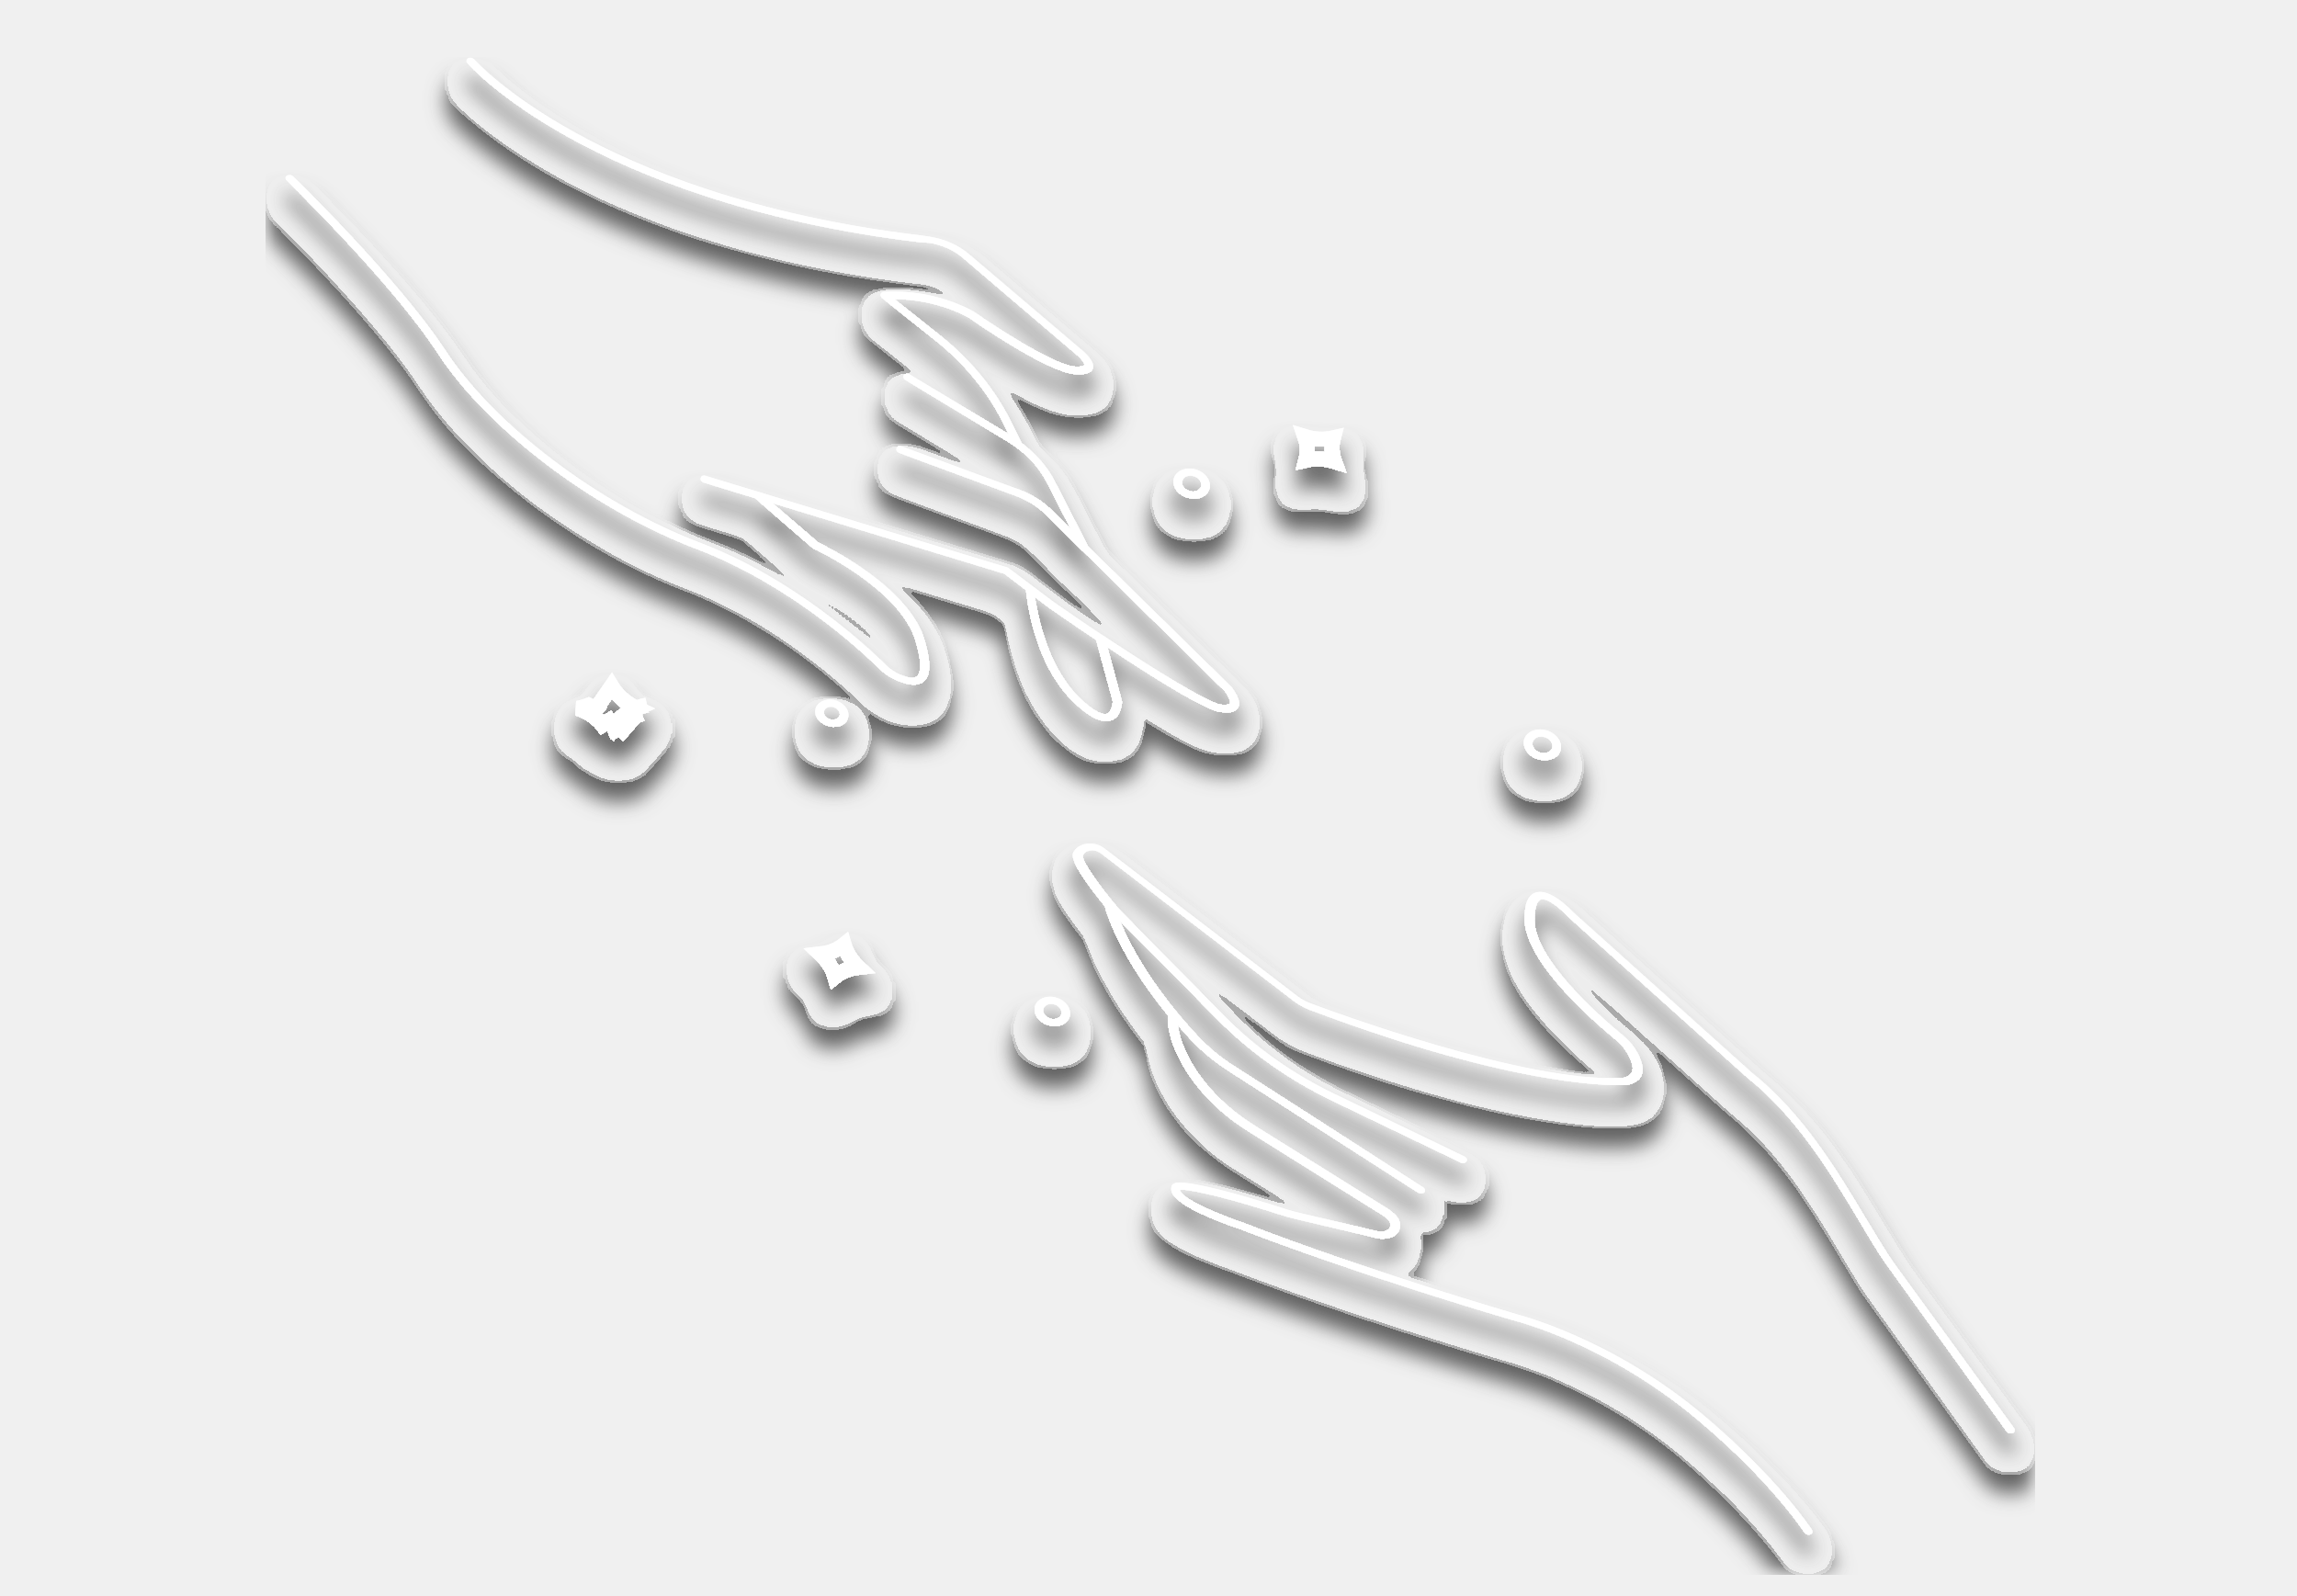
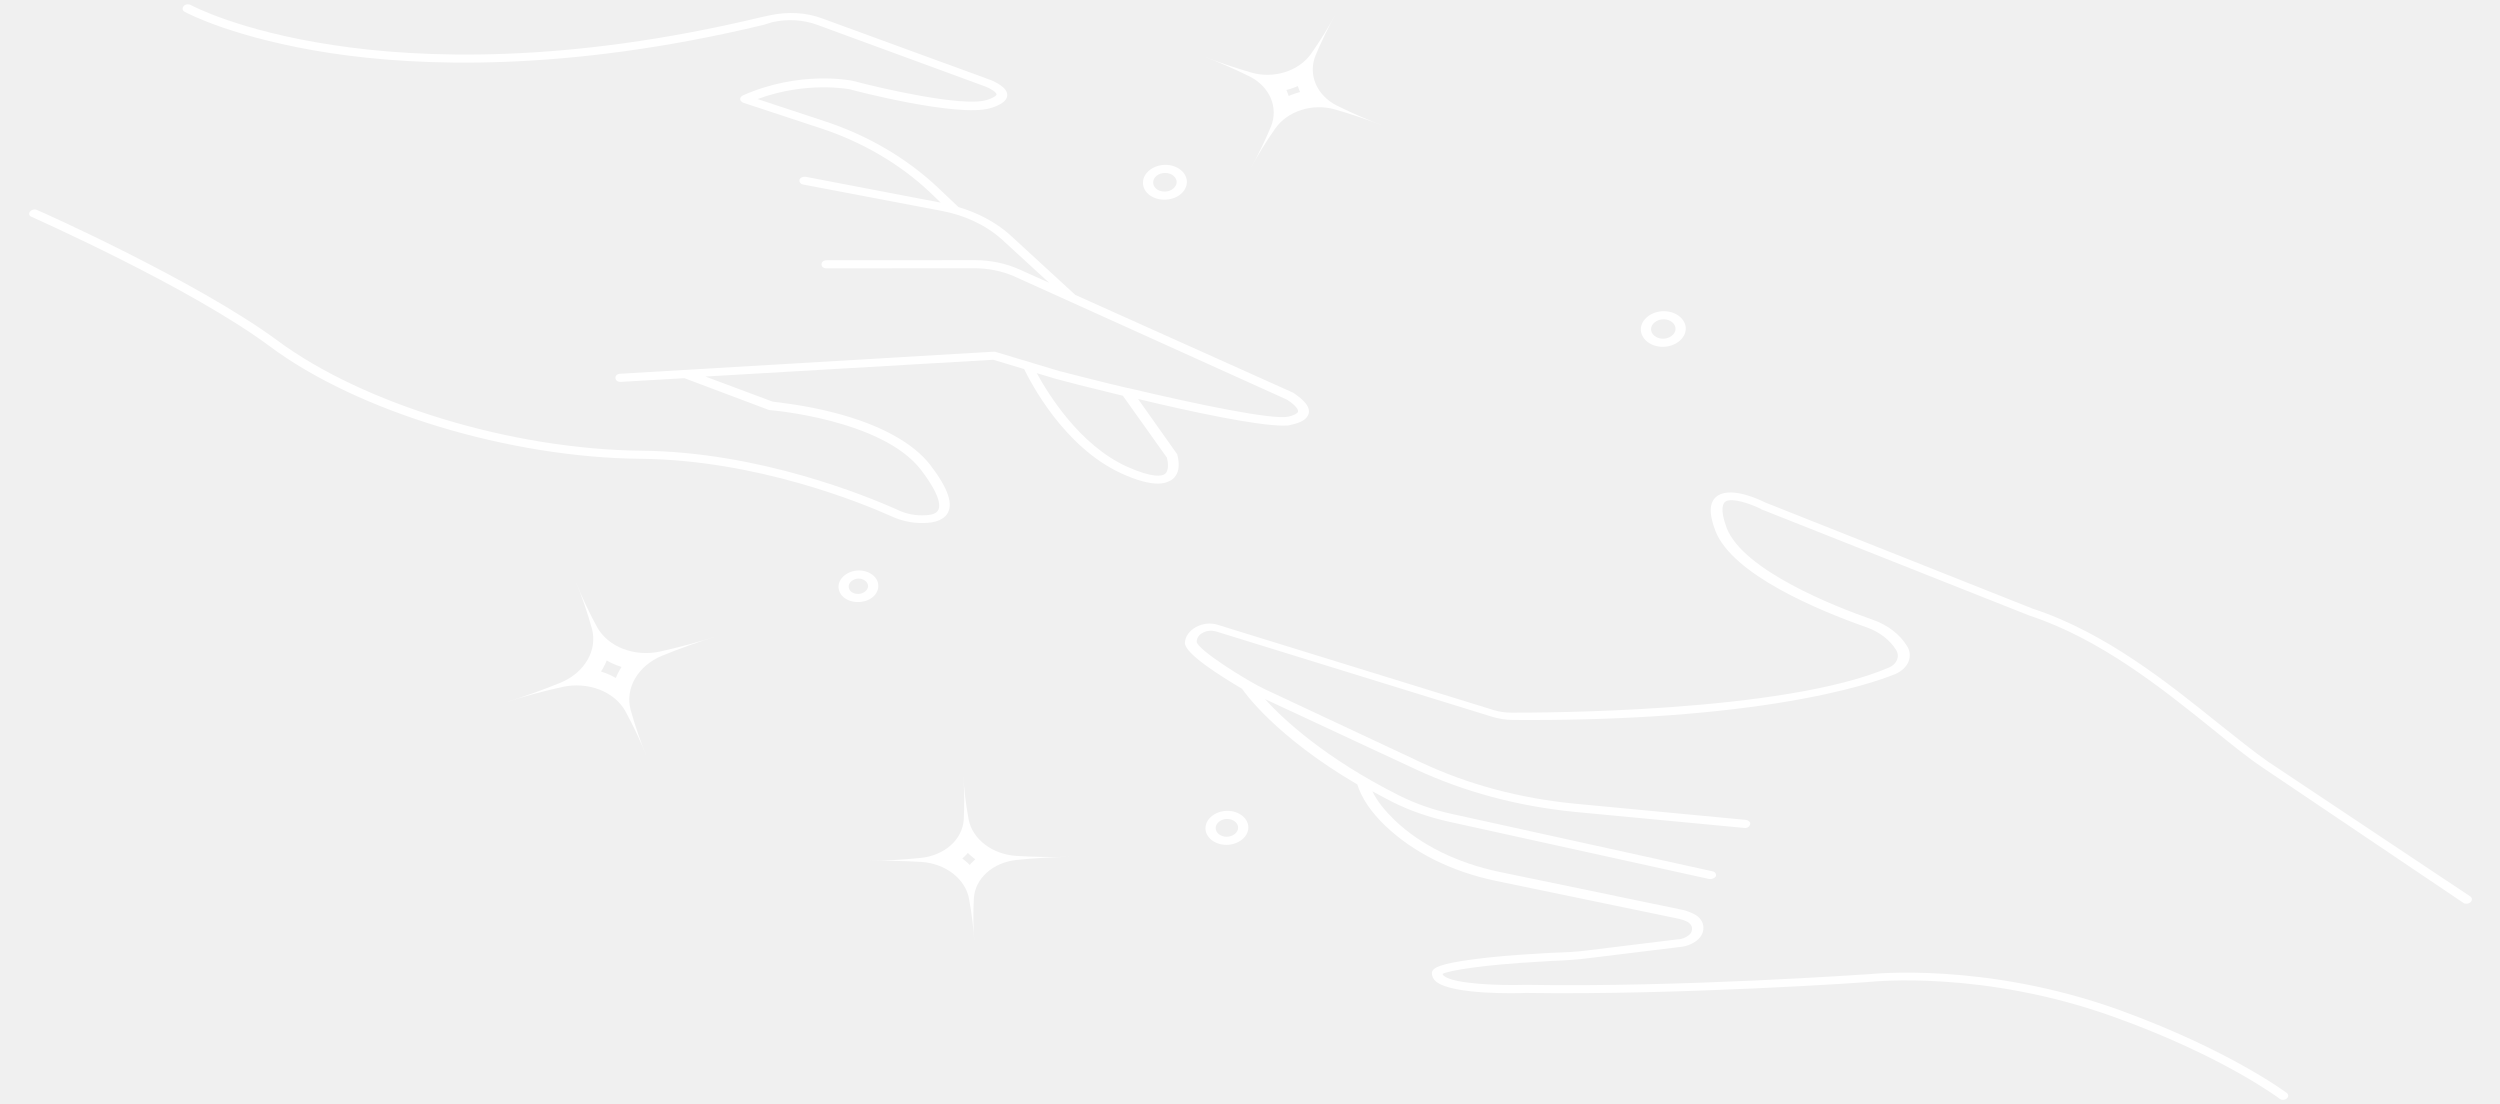
- <svg xmlns="http://www.w3.org/2000/svg" width="465" height="323" fill="none">
-   <g filter="url(#a)">
-     <g filter="url(#b)">
-       <mask id="c" width="465" height="320" x="0" y="2" maskUnits="userSpaceOnUse" style="mask-type:luminance">
-         <path fill="#fff" d="M465 148 70.268 2.41.304 175.786l394.732 145.591L465 148Z" />
-       </mask>
-       <g mask="url(#c)">
-         <path fill="#fff" d="M217.248 172.684c-.7 1.733 3.809 7.516 6.44 10.762-.026.065-.026.065.03.16.11.411 2.414 9.352 12.719 21.905-.118 2.381.527 5.198 2.073 8.341 2.89 5.847 7.795 11.114 14.297 15.201l27.034 16.885c.214.153.435.309.656.464l.409.374c.411.368.666.907.568 1.385-.098.477-.445.868-.985 1.034-.641.203-1.397.221-2.049-.02l-14.983-3.54c-1.978-.432-4.042-1.119-5.946-1.753-.76-.206-1.494-.477-2.172-.653-3.749-1.16-7.713-2.257-10.724-2.922-5.671-1.281-6.991-1.038-7.384-.298-.206.511-.166 1.114.165 1.681 1.845 3.105 12.39 6.703 13.638 7.089 24.492 9.472 55.426 18.53 55.781 18.587.241.088 18.726 4.698 36.975 20.106 14.981 12.589 21.433 22.619 21.489 22.714.113.19.247.308.494.399.246.091.429.09.645.021.434-.137.588-.519.363-.899-.056-.094-6.698-10.338-21.874-23.147-18.602-15.687-37.601-20.411-37.765-20.472-.247-.091-31.207-9.084-55.591-18.59-4.293-1.435-11.454-4.373-12.564-6.254-.114-.185-.145-.344-.119-.409 1.214-.214 7.533 1.083 16.118 3.736.761.206 1.413.447 2.173.653 1.982.657 4.076 1.287 6.136 1.75l14.976 3.537c1.09.328 2.225.307 3.192.002 1.069-.342 1.734-1.055 1.931-2.01.198-.959-.252-1.935-1.072-2.677l-.416-.376c-.27-.248-.549-.494-.928-.708l-27.027-16.882c-6.204-3.908-10.947-8.893-13.668-14.455-1.012-2.142-1.697-4.158-1.835-5.903.824.965 1.737 1.964 2.644 2.96 2.235 2.371 4.841 4.507 7.74 6.387l38.268 24.56.247.091c.329.121.73.047.997-.146.213-.292.12-.766-.259-.98l-38.274-24.562a38.264 38.264 0 0 1-7.381-6.106c-9.617-10.313-13.99-18.99-15.719-23.302l19.986 20.169c6.465 6.503 14.131 11.904 22.825 16.143l26.222 12.609c.385.216.892.112 1.131-.245.211-.287.012-.731-.452-.971l-26.219-12.614c-8.474-4.083-16.001-9.358-22.251-15.709l-20.759-21.046c-2.255-2.304-8.481-10.335-7.99-11.551.232-.576.762-.969 1.544-1.051.704-.106 1.464.1 2.122.56l39.098 29.944c.935.71 1.996 1.324 3.142 1.746 16.018 6.056 30.584 10.395 43.245 12.931 12.066 2.39 18.442 2.391 20.626 2.312 2.406-.14 3.916-1.791 3.498-3.783-.472-2.308-1.839-4.506-3.952-6.244-5.344-4.396-17.736-15.51-17.902-23.223-.037-3.62.977-4.278 1.376-4.348 1.24-.279 3.79 1.763 5.168 3.23 0 0 .083.03.057.095l36.609 32.849c10.009 7.954 16.951 19.563 22.55 28.914 2.007 3.387 3.907 6.587 5.705 9.088l24.148 33.548c.112.19.277.25.441.311.241.089.514.115.755-.013.427-.139.525-.616.28-.929l-24.364-33.48c-1.722-2.472-3.614-5.675-5.647-8.998-5.657-9.441-12.711-21.24-22.933-29.351l-36.536-32.817c-.521-.563-4.213-4.424-7.065-3.861-1.749.388-2.555 2.151-2.522 5.546.173 7.932 11.607 18.625 18.497 24.327 1.753 1.457 2.951 3.37 3.363 5.359.237 1.269-.742 2.306-2.17 2.367-19.54 1.033-58.604-13.448-63.009-15.073a10.391 10.391 0 0 1-2.618-1.405l-39.104-29.946c-.985-.803-2.341-1.154-3.637-.97-1.295.183-2.334.902-2.721 1.86ZM58.087 36.526c.195.22 21.206 20.624 30.408 34.756 10.118 15.577 31.736 31.936 52.628 39.858 18.448 7.026 32.677 20.073 36.642 23.961 1.266 1.277 2.827 2.292 4.453 2.892l.247.091c2.285.842 3.551.499 4.296.038 1.683-1.143 1.793-3.972.297-8.86-1.432-4.579-5.655-9.446-12.172-13.983-4.457-3.116-8.544-5.063-9.308-5.493l-9.253-7.971 46.998 14.314 4.386 3.312c.231 2.22 1.647 14.729 9.41 22.448 2.004 1.988 3.758 3.229 5.226 3.77.816.301 1.547.348 2.246.235 2.345-.459 2.505-3.413 2.553-3.766.026-.064-.032-.154-.032-.154l-2.954-11.023c7.818 5.24 17.383 11.266 21.63 12.833.488.179.899.331 1.274.321 1.761.284 2.893.04 3.476-.704 1.025-1.385-.856-3.699-1.13-4.171 0 0-.083-.03-.059-.09l-29.076-28.525-6.978-13.608c-1.51-2.765-3.769-5.292-6.509-7.33l-2.22-4.499c-3.167-6.314-7.979-12.282-14.092-17.116l-9.427-7.522c8.991.007 15.221 3.85 15.303 3.88.574.435 15.572 10.89 21.311 11.318.73.047 2.919.192 3.492-.995.625-1.315-1.299-3.052-1.626-3.395l-23.383-19.875c-2.225-1.928-5.112-3.135-8.117-3.581l-1.603-.226c-34.164-4.064-56.953-13.576-70.057-20.833-14.189-7.812-20.309-14.702-20.365-14.797-.335-.34-.849-.456-1.224-.229-.369.23-.449.645-.116.99.247.308 6.455 7.23 20.865 15.198 13.263 7.316 36.376 16.942 70.818 21.04l1.648.094c2.574.361 5.056 1.419 7.004 3.096l23.299 19.85c.688.619 1.348 1.524 1.218 1.847-.05.124-.529.392-1.988.294-4.274-.327-16.061-8.057-20.221-10.99-.386-.216-7.817-4.793-18.393-4.135-.299.038-.542.17-.644.424-.104.258.064.543.261.758l10.852 8.641c5.894 4.673 10.594 10.451 13.653 16.583l1.175 2.42-20.049-12.102c-.379-.214-.951-.202-1.161.085-.213.293-.121.766.265.983l20.511 12.345c3.551 2.12 6.279 4.89 8.039 8.186l4.988 9.713-3.963-3.892c-1.816-1.771-4.052-3.183-6.584-4.117L182.59 90.39c-.488-.18-.919-.047-1.075.34-.155.382.07.762.557.942l23.666 8.727c2.202.813 4.224 2.072 5.852 3.625l36.339 35.842c.61.813 1.395 2.129 1.022 2.585-.184.223-.884.336-1.859.193-2.738-.422-13.668-7.249-23.869-14.024l-.083-.03c-3.555-2.344-6.921-4.686-9.933-6.756l-8.981-6.77c-.059-.09-.223-.15-.306-.181l-61.042-18.54c-.487-.18-.945.016-1.019.434-.128.318.149.785.667.907l10.346 3.154 11.531 9.987c.082.03.138.125.22.155.165.061 17.437 8.126 20.658 18.505 1.692 5.554.889 7.095.245 7.519-.664.491-1.918.103-2.817-.228a9.541 9.541 0 0 1-3.689-2.462c-4.045-3.922-18.527-17.28-37.297-24.425-20.488-7.772-41.746-23.851-51.702-39.145-9.415-14.29-30.464-34.851-30.678-35.004a1.024 1.024 0 0 0-1.25-.165c-.37.23-.367.675-.006.951Zm151.401 84.308 2.659 2.007c1.015.745 4.899 3.427 9.768 6.695l3.389 12.502c-.068.636-.36 2.297-1.383 2.508-.515.106-2.056-.022-5.547-3.444-6.358-6.316-8.297-16.377-8.886-20.268Zm106.346 31.272c.619-1.535-.497-3.419-2.459-4.142-1.955-.721-4.105-.042-4.725 1.492-.621 1.54.495 3.423 2.45 4.145 1.963.723 4.113.044 4.734-1.495Zm-1.633-.603c-.337.835-1.52 1.209-2.583.816-1.057-.389-1.672-1.426-1.335-2.26.335-.83 1.518-1.204 2.575-.814 1.064.392 1.678 1.429 1.343 2.258ZM244.757 99.19c.593-1.47-.441-3.323-2.403-4.047-1.873-.69-3.997-.076-4.617 1.459-.621 1.54.439 3.328 2.394 4.049 1.962.724 4.004.079 4.626-1.46Zm-1.633-.602c-.311.77-1.412 1.174-2.476.782-1.057-.39-1.614-1.332-1.278-2.166.335-.83 1.41-1.17 2.467-.78 1.063.393 1.595 1.4 1.287 2.164Zm-77.905 44.609c-.57 1.411.378 3.01 2.169 3.67 1.797.663 3.622.087 4.192-1.324.567-1.405-.463-3.035-2.178-3.667-1.709-.63-3.642-.02-4.183 1.321Zm1.626.6c.257-.636 1.224-.941 2.04-.64.817.301 1.318 1.148 1.062 1.784-.259.641-1.226.946-2.042.645-.892-.329-1.344-1.084-1.06-1.789Zm42.756 59.69c-.594 1.47.466 3.259 2.34 3.95 1.879.693 3.921.048 4.514-1.422.596-1.475-.464-3.264-2.344-3.957-1.873-.691-3.915-.046-4.51 1.429Zm1.633.602c.31-.769 1.385-1.109 2.36-.749.981.361 1.539 1.303 1.228 2.073-.308.765-1.383 1.104-2.364.743-.975-.36-1.533-1.302-1.224-2.067Z" />
-         <path stroke="#fff" stroke-width="3" d="M268.692 88.835c.413-.044.821-.111 1.222-.203-.074.277-.133.56-.177.846l-.001.006a7.9 7.9 0 0 0-.075 1.52c.024.516.1 1.028.22 1.532l.001.007c.071.29.156.58.258.866a11.552 11.552 0 0 0-2.898-.509 10.852 10.852 0 0 0-2.865.252c.074-.277.134-.56.177-.85.076-.503.1-1.01.076-1.522a8.417 8.417 0 0 0-.479-2.405c.412.127.828.232 1.248.313l.005.001a11.112 11.112 0 0 0 3.282.147h.006ZM121.964 146.693l1.316-.792.002.002c.34.411.64.838.902 1.277.223-.374.477-.731.758-1.07l.004-.005a9.132 9.132 0 0 1 1.187-1.18 9.916 9.916 0 0 1 1.421-.974l.006-.004c.408-.23.833-.433 1.277-.611-.511-.24-.999-.511-1.465-.809l-.005-.003v-.001a12.041 12.041 0 0 1-1.437-1.084 11.328 11.328 0 0 1-1.223-1.26l-.003-.004a10.374 10.374 0 0 1-.9-1.277l-3.185 4.658m1.345 3.137a9.473 9.473 0 0 0-1.063-1.097 10.234 10.234 0 0 0-1.249-.942m2.312 2.039c.322.387.603.795.848 1.217l-.848-1.217Zm-2.312-2.039.97-1.096-.003-.002m-.967 1.098.965-1.1.002.002m-.967 1.098a10.878 10.878 0 0 0-1.4-.764 11.36 11.36 0 0 0-1.338-.508l.151-.028a11.68 11.68 0 0 0 1.755-.484l.004-.002.08-.029.005-.002.242-.094c.505.238.997.508 1.468.813m7.834 1.542a9.137 9.137 0 0 1 1.356-.622l-1.356.622Zm0 0a8.376 8.376 0 0 0-1.195.819 7.662 7.662 0 0 0-.997.992 7.1 7.1 0 0 0-.773 1.137m2.965-2.948-3.412 3.951m.447-1.003a6.79 6.79 0 0 0-.447 1.003m.447-1.003-1.054-.422m1.054.422-1.055-.424.001.002m.607 1.425a10.305 10.305 0 0 0-.078-.229l-.002-.004a9.427 9.427 0 0 0-.527-1.192m.607 1.425-.607-1.425m4.651-4.384-.101.163.001.001h.001l.102-.165.081-.03.002-.001a11.508 11.508 0 0 1 1.752-.484l-1.838.516ZM170.072 191.787c.278-.174.543-.363.793-.566.099.349.22.694.364 1.036l.002.005c.202.477.445.946.735 1.404.288.457.615.892.975 1.306l.004.004c.258.296.534.58.828.853a9.939 9.939 0 0 0-2.579.628 8.587 8.587 0 0 0-1.381.697 7.954 7.954 0 0 0-.799.568 9.508 9.508 0 0 0-1.101-2.444 10.39 10.39 0 0 0-.977-1.308 10.8 10.8 0 0 0-.83-.855 10.57 10.57 0 0 0 1.047-.166l.006-.002a9.546 9.546 0 0 0 1.527-.461 8.69 8.69 0 0 0 1.38-.695l.006-.004Z" />
-       </g>
-     </g>
-     <path fill="#fff" d="M217.248 172.684c-.7 1.733 3.809 7.516 6.44 10.762-.026.065-.026.065.03.16.11.411 2.414 9.352 12.719 21.905-.118 2.381.527 5.198 2.073 8.341 2.89 5.847 7.795 11.114 14.297 15.201l27.034 16.885c.214.153.435.309.656.464l.409.374c.411.368.666.907.568 1.385-.098.477-.445.868-.985 1.034-.641.203-1.397.221-2.049-.02l-14.983-3.54c-1.978-.432-4.042-1.119-5.946-1.753-.76-.206-1.494-.477-2.172-.653-3.749-1.16-7.713-2.257-10.724-2.922-5.671-1.281-6.991-1.038-7.384-.298-.206.511-.166 1.114.165 1.681 1.845 3.105 12.39 6.703 13.638 7.089 24.492 9.472 55.426 18.53 55.781 18.587.241.088 18.726 4.698 36.975 20.106 14.981 12.589 21.433 22.619 21.489 22.714.113.19.247.308.494.399.246.091.429.09.645.021.434-.137.588-.519.363-.899-.056-.094-6.698-10.338-21.874-23.147-18.602-15.687-37.601-20.411-37.765-20.472-.247-.091-31.207-9.084-55.591-18.59-4.293-1.435-11.454-4.373-12.564-6.254-.114-.185-.145-.344-.119-.409 1.214-.214 7.533 1.083 16.118 3.736.761.206 1.413.447 2.173.653 1.982.657 4.076 1.287 6.136 1.75l14.976 3.537c1.09.328 2.225.307 3.192.002 1.069-.342 1.734-1.055 1.931-2.01.198-.959-.252-1.935-1.072-2.677l-.416-.376c-.27-.248-.549-.494-.928-.708l-27.027-16.882c-6.204-3.908-10.947-8.893-13.668-14.455-1.012-2.142-1.697-4.158-1.835-5.903.824.965 1.737 1.964 2.644 2.96 2.235 2.371 4.841 4.507 7.74 6.387l38.268 24.56.247.091c.329.121.73.047.997-.146.213-.292.12-.766-.259-.98l-38.274-24.562a38.264 38.264 0 0 1-7.381-6.106c-9.617-10.313-13.99-18.99-15.719-23.302l19.986 20.169c6.465 6.503 14.131 11.904 22.825 16.143l26.222 12.609c.385.216.892.112 1.131-.245.211-.287.012-.731-.452-.971l-26.219-12.614c-8.474-4.083-16.001-9.358-22.251-15.709l-20.759-21.046c-2.255-2.304-8.481-10.335-7.99-11.551.232-.576.762-.969 1.544-1.051.704-.106 1.464.1 2.122.56l39.098 29.944c.935.71 1.996 1.324 3.142 1.746 16.018 6.056 30.584 10.395 43.245 12.931 12.066 2.39 18.442 2.391 20.626 2.312 2.406-.14 3.916-1.791 3.498-3.783-.472-2.308-1.839-4.506-3.952-6.244-5.344-4.396-17.736-15.51-17.902-23.223-.037-3.62.977-4.278 1.376-4.348 1.24-.279 3.79 1.763 5.168 3.23 0 0 .083.03.057.095l36.609 32.849c10.009 7.954 16.951 19.563 22.55 28.914 2.007 3.387 3.907 6.587 5.705 9.088l24.148 33.548c.112.19.277.25.441.311.241.089.514.115.755-.013.427-.139.525-.616.28-.929l-24.364-33.48c-1.722-2.472-3.614-5.675-5.647-8.998-5.657-9.441-12.711-21.24-22.933-29.351l-36.536-32.817c-.521-.563-4.213-4.424-7.065-3.861-1.749.388-2.555 2.151-2.522 5.546.173 7.932 11.607 18.625 18.497 24.327 1.753 1.457 2.951 3.37 3.363 5.359.237 1.269-.742 2.306-2.17 2.367-19.54 1.033-58.604-13.448-63.009-15.073a10.391 10.391 0 0 1-2.618-1.405l-39.104-29.946c-.985-.803-2.341-1.154-3.637-.97-1.295.183-2.334.902-2.721 1.86ZM58.087 36.526c.195.22 21.206 20.624 30.408 34.756 10.118 15.577 31.736 31.936 52.628 39.858 18.448 7.026 32.677 20.073 36.642 23.961 1.266 1.277 2.827 2.292 4.453 2.892l.247.091c2.285.842 3.551.499 4.296.038 1.683-1.143 1.793-3.972.297-8.86-1.432-4.579-5.655-9.446-12.172-13.983-4.457-3.116-8.544-5.063-9.308-5.493l-9.253-7.971 46.998 14.314 4.386 3.312c.231 2.22 1.647 14.729 9.41 22.448 2.004 1.988 3.758 3.229 5.226 3.77.816.301 1.547.348 2.246.235 2.345-.459 2.505-3.413 2.553-3.766.026-.064-.032-.154-.032-.154l-2.954-11.023c7.818 5.24 17.383 11.266 21.63 12.833.488.179.899.331 1.274.321 1.761.284 2.893.04 3.476-.704 1.025-1.385-.856-3.699-1.13-4.171 0 0-.083-.03-.059-.09l-29.076-28.525-6.978-13.608c-1.51-2.765-3.769-5.292-6.509-7.33l-2.22-4.499c-3.167-6.314-7.979-12.282-14.092-17.116l-9.427-7.522c8.991.007 15.221 3.85 15.303 3.88.574.435 15.572 10.89 21.311 11.318.73.047 2.919.192 3.492-.995.625-1.315-1.299-3.052-1.626-3.395l-23.383-19.875c-2.225-1.928-5.112-3.135-8.117-3.581l-1.603-.226c-34.164-4.064-56.953-13.576-70.057-20.833-14.189-7.812-20.309-14.702-20.365-14.797-.335-.34-.849-.456-1.224-.229-.369.23-.449.645-.116.99.247.308 6.455 7.23 20.865 15.198 13.263 7.316 36.376 16.942 70.818 21.04l1.648.094c2.574.361 5.056 1.419 7.004 3.096l23.299 19.85c.688.619 1.348 1.524 1.218 1.847-.05.124-.529.392-1.988.294-4.274-.327-16.061-8.057-20.221-10.99-.386-.216-7.817-4.793-18.393-4.135-.299.038-.542.17-.644.424-.104.258.064.543.261.758l10.852 8.641c5.894 4.673 10.594 10.451 13.653 16.583l1.175 2.42-20.049-12.102c-.379-.214-.951-.202-1.161.085-.213.293-.121.766.265.983l20.511 12.345c3.551 2.12 6.279 4.89 8.039 8.186l4.988 9.713-3.963-3.892c-1.816-1.771-4.052-3.183-6.584-4.117L182.59 90.39c-.488-.18-.919-.047-1.075.34-.155.382.07.762.557.942l23.666 8.727c2.202.813 4.224 2.072 5.852 3.625l36.339 35.842c.61.813 1.395 2.129 1.022 2.585-.184.223-.884.336-1.859.193-2.738-.422-13.668-7.249-23.869-14.024l-.083-.03c-3.555-2.344-6.921-4.686-9.933-6.756l-8.981-6.77c-.059-.09-.223-.15-.306-.181l-61.042-18.54c-.487-.18-.945.016-1.019.434-.128.318.149.785.667.907l10.346 3.154 11.531 9.987c.082.03.138.125.22.155.165.061 17.437 8.126 20.658 18.505 1.692 5.554.889 7.095.245 7.519-.664.491-1.918.103-2.817-.228a9.541 9.541 0 0 1-3.689-2.462c-4.045-3.922-18.527-17.28-37.297-24.425-20.488-7.772-41.746-23.851-51.702-39.145-9.415-14.29-30.464-34.851-30.678-35.004a1.024 1.024 0 0 0-1.25-.165c-.37.23-.367.675-.006.951Zm151.401 84.308 2.659 2.007c1.015.745 4.899 3.427 9.768 6.695l3.389 12.502c-.068.636-.36 2.297-1.383 2.508-.515.106-2.056-.022-5.547-3.444-6.358-6.316-8.297-16.377-8.886-20.268Zm106.346 31.272c.619-1.535-.497-3.419-2.459-4.142-1.955-.721-4.105-.042-4.725 1.492-.621 1.54.495 3.423 2.45 4.145 1.963.723 4.113.044 4.734-1.495Zm-1.633-.603c-.337.835-1.52 1.209-2.583.816-1.057-.389-1.672-1.426-1.335-2.26.335-.83 1.518-1.204 2.575-.814 1.064.392 1.678 1.429 1.343 2.258ZM244.757 99.19c.593-1.47-.441-3.323-2.403-4.047-1.873-.69-3.997-.076-4.617 1.459-.621 1.54.439 3.328 2.394 4.049 1.962.724 4.004.079 4.626-1.46Zm-1.633-.602c-.311.77-1.412 1.174-2.476.782-1.057-.39-1.614-1.332-1.278-2.166.335-.83 1.41-1.17 2.467-.78 1.063.393 1.595 1.4 1.287 2.164Zm-77.905 44.609c-.57 1.411.378 3.01 2.169 3.67 1.797.663 3.622.087 4.192-1.324.567-1.405-.463-3.035-2.178-3.667-1.709-.63-3.642-.02-4.183 1.321Zm1.626.6c.257-.636 1.224-.941 2.04-.64.817.301 1.318 1.148 1.062 1.784-.259.641-1.226.946-2.042.645-.892-.329-1.344-1.084-1.06-1.789Zm42.756 59.69c-.594 1.47.466 3.259 2.34 3.95 1.879.693 3.921.048 4.514-1.422.596-1.475-.464-3.264-2.344-3.957-1.873-.691-3.915-.046-4.51 1.429Zm1.633.602c.31-.769 1.385-1.109 2.36-.749.981.361 1.539 1.303 1.228 2.073-.308.765-1.383 1.104-2.364.743-.975-.36-1.533-1.302-1.224-2.067Z" />
-     <path stroke="#fff" stroke-width="3" d="M268.691 88.835a10.51 10.51 0 0 0 1.223-.203c-.075.277-.134.559-.177.845l-.001.007a7.9 7.9 0 0 0-.076 1.52c.024.516.1 1.028.22 1.532l.002.006c.07.291.156.58.257.866a11.516 11.516 0 0 0-2.898-.508 10.826 10.826 0 0 0-2.864.252c.074-.277.133-.56.176-.85.076-.503.101-1.01.076-1.522a8.105 8.105 0 0 0-.22-1.535 8.68 8.68 0 0 0-.258-.87c.412.127.828.231 1.248.313l.005.001a11.112 11.112 0 0 0 3.282.147l.005-.001ZM121.964 146.693l1.316-.792.002.002c.34.411.64.838.902 1.277.223-.374.477-.731.758-1.07l.004-.005a9.132 9.132 0 0 1 1.187-1.18 9.916 9.916 0 0 1 1.421-.974l.006-.004c.408-.23.833-.433 1.277-.611-.511-.24-.999-.511-1.465-.809l-.005-.003v-.001a12.041 12.041 0 0 1-1.437-1.084 11.328 11.328 0 0 1-1.223-1.26l-.003-.004a10.374 10.374 0 0 1-.9-1.277l-3.185 4.658m1.345 3.137a9.473 9.473 0 0 0-1.063-1.097 10.234 10.234 0 0 0-1.249-.942m2.312 2.039c.322.387.603.795.848 1.217l-.848-1.217Zm-2.312-2.039.97-1.096-.003-.002m-.967 1.098.965-1.1.002.002m-.967 1.098a10.878 10.878 0 0 0-1.4-.764 11.36 11.36 0 0 0-1.338-.508l.151-.028a11.68 11.68 0 0 0 1.755-.484l.004-.002.08-.029.005-.002.242-.094c.505.238.997.508 1.468.813m7.834 1.542a9.137 9.137 0 0 1 1.356-.622l-1.356.622Zm0 0a8.376 8.376 0 0 0-1.195.819 7.662 7.662 0 0 0-.997.992 7.1 7.1 0 0 0-.773 1.137m2.965-2.948-3.412 3.951m.447-1.003a6.79 6.79 0 0 0-.447 1.003m.447-1.003-1.054-.422m1.054.422-1.055-.424.001.002m.607 1.425a10.305 10.305 0 0 0-.078-.229l-.002-.004a9.427 9.427 0 0 0-.527-1.192m.607 1.425-.607-1.425m4.651-4.384-.101.163.001.001h.001l.102-.165.081-.03.002-.001a11.508 11.508 0 0 1 1.752-.484l-1.838.516ZM170.072 191.787c.278-.174.543-.363.793-.566.099.349.22.694.364 1.036l.002.005c.202.477.445.946.735 1.404.288.457.615.892.975 1.306l.004.004c.258.296.534.58.828.853a9.939 9.939 0 0 0-2.579.628 8.587 8.587 0 0 0-1.381.697 7.954 7.954 0 0 0-.799.568 9.508 9.508 0 0 0-1.101-2.444 10.39 10.39 0 0 0-.977-1.308 10.8 10.8 0 0 0-.83-.855 10.57 10.57 0 0 0 1.047-.166l.006-.002a9.546 9.546 0 0 0 1.527-.461 8.69 8.69 0 0 0 1.38-.695l.006-.004Z" />
-   </g>
-   <defs>
-     <filter id="a" width="358.029" height="306.967" x="53.816" y="11.69" color-interpolation-filters="sRGB" filterUnits="userSpaceOnUse">
-       <feFlood flood-opacity="0" result="BackgroundImageFix" />
-       <feColorMatrix in="SourceAlpha" result="hardAlpha" values="0 0 0 0 0 0 0 0 0 0 0 0 0 0 0 0 0 0 127 0" />
-       <feOffset dy="4" />
-       <feGaussianBlur stdDeviation="2" />
-       <feComposite in2="hardAlpha" operator="out" />
-       <feColorMatrix values="0 0 0 0 0.196 0 0 0 0 0.196 0 0 0 0 0.196 0 0 0 0.75 0" />
-       <feBlend in2="BackgroundImageFix" result="effect1_dropShadow_727_7575" />
-       <feBlend in="SourceGraphic" in2="effect1_dropShadow_727_7575" result="shape" />
-     </filter>
-     <filter id="b" width="358.029" height="306.967" x="53.816" y="11.69" color-interpolation-filters="sRGB" filterUnits="userSpaceOnUse">
-       <feFlood flood-opacity="0" result="BackgroundImageFix" />
-       <feColorMatrix in="SourceAlpha" result="hardAlpha" values="0 0 0 0 0 0 0 0 0 0 0 0 0 0 0 0 0 0 127 0" />
-       <feOffset dy="4" />
-       <feGaussianBlur stdDeviation="2" />
-       <feComposite in2="hardAlpha" operator="out" />
-       <feColorMatrix values="0 0 0 0 0.196 0 0 0 0 0.196 0 0 0 0 0.196 0 0 0 0.75 0" />
-       <feBlend in2="BackgroundImageFix" result="effect1_dropShadow_727_7575" />
-       <feBlend in="SourceGraphic" in2="effect1_dropShadow_727_7575" result="shape" />
-     </filter>
-   </defs>
+ <svg xmlns="http://www.w3.org/2000/svg" width="426" height="188" viewBox="0 0 426 188" fill="none">
+   <path d="M201.909 109.526C201.853 111.395 208.087 115.256 211.68 117.39C211.678 117.46 211.677 117.46 211.763 117.529C212.009 117.877 217.268 125.465 231.285 133.668C232 135.943 233.581 138.362 236.12 140.775C240.857 145.258 247.285 148.498 254.8 150.078L286.01 156.548C286.264 156.618 286.525 156.687 286.786 156.757L287.299 156.965C287.813 157.168 288.239 157.586 288.312 158.067C288.385 158.549 288.196 159.036 287.747 159.379C287.215 159.792 286.512 160.071 285.817 160.071L270.536 161.943C268.531 162.222 266.357 162.293 264.351 162.359C263.567 162.429 262.784 162.429 262.087 162.499C258.168 162.71 254.07 163.055 251.015 163.474C245.252 164.238 244.098 164.924 243.986 165.753C243.97 166.305 244.216 166.856 244.723 167.273C247.53 169.547 258.669 169.267 259.973 169.197C286.229 169.594 318.385 167.37 318.738 167.3C318.995 167.3 337.931 165.217 360.39 173.347C378.805 179.963 388.333 187.136 388.419 187.206C388.59 187.345 388.757 187.409 389.02 187.409C389.283 187.409 389.454 187.345 389.633 187.205C389.992 186.927 390.004 186.515 389.662 186.236C389.576 186.167 379.796 178.86 361.122 172.104C338.236 163.836 318.777 165.989 318.602 165.989C318.339 165.989 286.181 168.283 260.014 167.816C255.49 167.958 247.754 167.684 246.061 166.304C245.889 166.17 245.806 166.031 245.808 165.961C246.872 165.34 253.249 164.367 262.222 163.88C263.006 163.81 263.701 163.81 264.486 163.74C266.572 163.669 268.755 163.534 270.848 163.254L286.122 161.382C287.258 161.312 288.316 160.899 289.117 160.278C290.001 159.587 290.378 158.687 290.231 157.724C290.085 156.755 289.325 155.995 288.298 155.584L287.778 155.375C287.438 155.236 287.091 155.102 286.662 155.033L255.459 148.563C248.286 147.047 242.109 144.015 237.628 139.741C235.937 138.082 234.596 136.429 233.861 134.839C234.969 135.46 236.172 136.08 237.368 136.7C240.286 138.149 243.471 139.25 246.842 140.008L291.25 149.784C291.337 149.784 291.425 149.784 291.513 149.784C291.864 149.784 292.214 149.575 292.397 149.302C292.495 148.954 292.245 148.542 291.815 148.472L247.4 138.696C244.203 138.008 241.106 136.907 238.36 135.527C225.765 129.186 218.656 122.562 215.541 119.117L241.278 131.109C249.595 134.969 258.658 137.378 268.283 138.342L297.249 141.082C297.685 141.151 298.125 140.878 298.225 140.46C298.323 140.118 297.983 139.77 297.465 139.706L268.499 136.961C259.135 136.067 250.246 133.727 242.183 129.936L215.417 117.388C212.503 116.008 203.88 110.633 203.919 109.322C203.937 108.701 204.297 108.149 205.003 107.801C205.627 107.458 206.411 107.388 207.188 107.591L254.24 122.13C255.363 122.472 256.571 122.68 257.792 122.679C274.916 122.808 290.083 121.831 302.839 119.821C314.985 117.882 320.967 115.673 322.988 114.842C325.196 113.877 326.04 111.805 324.958 110.082C323.715 108.08 321.671 106.492 319.087 105.594C312.55 103.322 297.075 97.191 294.246 90.014C292.957 86.632 293.68 85.662 294.031 85.459C295.097 84.767 298.196 85.799 299.998 86.697C299.998 86.697 300.085 86.697 300.083 86.767L345.808 104.893C357.953 108.885 368.488 117.369 376.981 124.2C380.037 126.682 382.929 129.025 385.482 130.748L419.759 153.848C419.931 153.987 420.106 153.987 420.281 153.987C420.538 153.987 420.803 153.917 420.984 153.714C421.337 153.435 421.263 152.953 420.925 152.745L386.468 129.783C383.996 128.061 381.111 125.713 378.053 123.3C369.475 116.405 358.769 107.782 346.369 103.715L300.725 85.594C300.041 85.246 295.24 82.904 292.759 84.421C291.253 85.391 291.108 87.323 292.316 90.497C295.227 97.877 309.658 103.945 318.097 106.906C320.247 107.665 322.034 109.045 323.109 110.768C323.771 111.876 323.213 113.187 321.894 113.74C303.923 121.48 262.261 121.434 257.566 121.437C256.521 121.438 255.567 121.299 254.624 121.027L207.565 106.488C206.363 106.076 204.969 106.216 203.817 106.838C202.665 107.46 201.94 108.493 201.909 109.526ZM5.425 36.965C5.684 37.104 32.464 48.962 45.994 59.029C60.883 70.133 86.83 77.987 109.174 78.178C128.913 78.375 146.782 85.683 151.848 87.955C153.478 88.714 155.294 89.125 157.028 89.124C157.115 89.124 157.203 89.124 157.291 89.124C159.726 89.123 160.794 88.362 161.334 87.671C162.517 86.016 161.639 83.324 158.542 79.258C155.612 75.459 149.963 72.357 142.278 70.359C137.017 68.981 132.51 68.572 131.643 68.433L120.201 64.162L169.248 61.302L174.51 62.889C175.496 64.891 181.159 76.134 191.116 80.684C193.685 81.855 195.759 82.411 197.324 82.41C198.195 82.409 198.896 82.2 199.513 81.852C201.554 80.609 200.68 77.783 200.602 77.435C200.604 77.365 200.519 77.301 200.519 77.301L193.928 67.985C203.077 70.19 214.139 72.529 218.665 72.526C219.185 72.526 219.623 72.525 219.971 72.386C221.722 72.043 222.698 71.421 222.988 70.522C223.469 68.867 220.903 67.348 220.482 67.001C220.482 67.001 220.394 67.001 220.396 66.936L183.236 50.256L171.974 39.909C169.601 37.839 166.605 36.251 163.328 35.289L159.687 31.838C154.528 27.013 147.946 23.082 140.537 20.666L129.087 16.878C137.524 13.768 144.699 15.214 144.787 15.214C145.475 15.423 163.168 20.032 168.699 18.445C169.4 18.236 171.503 17.613 171.63 16.302C171.761 14.851 169.354 13.889 168.928 13.68L140.106 3.14C137.351 2.103 134.225 1.971 131.251 2.594L129.669 2.938C96.214 10.965 71.541 9.941 56.734 7.675C40.717 5.264 32.589 0.922 32.503 0.852C32.071 0.649 31.549 0.719 31.276 1.062C31.009 1.405 31.078 1.822 31.51 2.031C31.848 2.234 40.071 6.576 56.349 9.056C71.325 11.322 96.342 12.341 130.069 4.249L131.648 3.766C134.188 3.213 136.882 3.346 139.291 4.244L168.025 14.789C168.885 15.131 169.818 15.751 169.808 16.099C169.804 16.233 169.447 16.651 168.045 17.064C163.923 18.239 150.188 15.072 145.268 13.764C144.832 13.694 136.275 11.975 126.582 16.258C126.315 16.398 126.133 16.606 126.125 16.879C126.117 17.158 126.374 17.366 126.633 17.5L139.807 21.845C146.955 24.185 153.366 27.977 158.36 32.669L160.302 34.531L137.301 30.128C136.871 30.058 136.339 30.267 136.241 30.61C136.143 30.958 136.394 31.37 136.83 31.439L160.348 35.912C164.414 36.669 167.933 38.322 170.727 40.804L178.771 48.187L173.705 45.909C171.388 44.877 168.801 44.327 166.102 44.329L140.879 44.343C140.36 44.344 140.001 44.617 139.988 45.035C139.976 45.447 140.319 45.725 140.838 45.725L166.061 45.71C168.409 45.709 170.742 46.189 172.807 47.082L219.316 68.109C220.17 68.66 221.362 69.623 221.17 70.18C221.074 70.453 220.457 70.801 219.493 71.005C216.778 71.558 204.16 68.942 192.243 66.123L192.155 66.123C188.008 65.156 184.039 64.126 180.497 63.228L169.725 59.99C169.639 59.926 169.464 59.926 169.376 59.926L105.691 63.689C105.172 63.689 104.811 64.032 104.886 64.45C104.876 64.792 105.298 65.135 105.826 65.07L116.624 64.443L130.901 69.814C130.989 69.814 131.074 69.884 131.162 69.884C131.337 69.884 150.334 71.463 156.952 80.083C160.464 84.706 160.244 86.43 159.787 87.051C159.335 87.742 158.024 87.812 157.066 87.813C155.589 87.814 154.122 87.472 152.753 86.782C147.599 84.505 129.386 76.994 109.302 76.797C87.391 76.606 61.877 68.891 47.239 57.995C33.455 47.853 6.584 35.861 6.33 35.792C5.898 35.583 5.374 35.723 5.101 36.071C4.834 36.414 4.991 36.831 5.425 36.965ZM176.661 63.578L179.85 64.54C181.061 64.887 185.634 66.057 191.334 67.435L198.845 77.987C199.002 78.608 199.304 80.267 198.417 80.819C197.971 81.098 196.481 81.511 192.021 79.511C183.867 75.79 178.562 67.025 176.661 63.578ZM287.254 56.057C287.303 54.403 285.604 53.023 283.512 53.024C281.428 53.026 279.646 54.408 279.597 56.062C279.548 57.721 281.247 59.102 283.332 59.1C285.423 59.099 287.205 57.717 287.254 56.057ZM285.514 56.059C285.487 56.958 284.506 57.718 283.373 57.719C282.246 57.72 281.311 56.96 281.338 56.061C281.364 55.167 282.345 54.406 283.471 54.406C284.605 54.405 285.54 55.164 285.514 56.059ZM202.243 31.054C202.29 29.469 200.678 28.089 198.587 28.09C196.59 28.091 194.811 29.404 194.762 31.058C194.712 32.717 196.326 34.028 198.411 34.027C200.502 34.026 202.194 32.713 202.243 31.054ZM200.503 31.055C200.478 31.884 199.585 32.645 198.452 32.646C197.325 32.646 196.475 31.956 196.502 31.057C196.529 30.163 197.419 29.472 198.546 29.471C199.679 29.471 200.527 30.23 200.503 31.055ZM142.885 99.898C142.84 101.418 144.283 102.59 146.192 102.589C148.108 102.588 149.62 101.414 149.665 99.894C149.71 98.379 148.18 97.207 146.352 97.209C144.53 97.21 142.928 98.453 142.885 99.898ZM144.619 99.897C144.639 99.212 145.44 98.59 146.311 98.59C147.181 98.589 147.945 99.21 147.924 99.895C147.904 100.586 147.103 101.207 146.233 101.207C145.282 101.208 144.596 100.657 144.619 99.897ZM205.411 141.071C205.364 142.655 206.978 143.966 208.974 143.965C210.978 143.964 212.67 142.651 212.717 141.067C212.764 139.477 211.15 138.166 209.147 138.167C207.15 138.168 205.458 139.481 205.411 141.071ZM207.151 141.07C207.176 140.24 208.067 139.549 209.106 139.548C210.151 139.548 211.001 140.238 210.976 141.068C210.952 141.892 210.061 142.583 209.015 142.584C207.977 142.584 207.127 141.894 207.151 141.07Z" fill="white" />
+   <mask id="path-2-inside-1_727_7578" fill="white">
+     <path d="M224.164 9.462C224.007 9.853 223.888 10.252 223.809 10.659C223.729 11.064 223.692 11.474 223.695 11.884C223.698 12.296 223.741 12.702 223.824 13.105C223.909 13.509 224.032 13.903 224.195 14.288C224.358 14.671 224.559 15.041 224.796 15.395C225.034 15.749 225.304 16.084 225.609 16.398C225.915 16.714 226.248 17.003 226.612 17.268C226.976 17.534 227.365 17.771 227.776 17.98C230.412 19.285 233.127 20.464 235.917 21.52C233.147 20.425 230.314 19.463 227.418 18.63C226.961 18.501 226.494 18.408 226.017 18.348C225.541 18.29 225.059 18.264 224.575 18.273C224.093 18.284 223.612 18.327 223.137 18.407C222.661 18.484 222.194 18.597 221.74 18.742C221.285 18.888 220.847 19.064 220.426 19.273C220.003 19.481 219.605 19.718 219.23 19.982C218.854 20.247 218.509 20.537 218.19 20.85C217.872 21.164 217.586 21.497 217.332 21.853C215.749 24.116 214.312 26.445 213.021 28.837C214.357 26.463 215.542 24.037 216.574 21.56C216.731 21.169 216.848 20.771 216.927 20.363C217.006 19.956 217.045 19.548 217.042 19.136C217.038 18.726 216.996 18.318 216.911 17.915C216.828 17.512 216.704 17.119 216.541 16.734C216.378 16.349 216.179 15.981 215.94 15.627C215.704 15.272 215.432 14.938 215.129 14.623C214.823 14.308 214.488 14.02 214.124 13.754C213.76 13.489 213.373 13.251 212.962 13.042C210.325 11.737 207.611 10.557 204.821 9.502C207.59 10.595 210.424 11.559 213.32 12.392C213.776 12.519 214.243 12.612 214.72 12.672C215.197 12.732 215.678 12.757 216.16 12.747C216.645 12.738 217.125 12.693 217.601 12.615C218.076 12.536 218.542 12.425 218.997 12.28C219.453 12.134 219.891 11.956 220.314 11.748C220.734 11.54 221.133 11.303 221.507 11.039C221.883 10.773 222.23 10.484 222.549 10.17C222.867 9.856 223.153 9.523 223.406 9.169C224.988 6.904 226.425 4.576 227.717 2.184C226.381 4.559 225.196 6.985 224.164 9.462Z" />
+   </mask>
+   <path d="M224.164 9.462C224.007 9.853 223.888 10.252 223.809 10.659C223.729 11.064 223.692 11.474 223.695 11.884C223.698 12.296 223.741 12.702 223.824 13.105C223.909 13.509 224.032 13.903 224.195 14.288C224.358 14.671 224.559 15.041 224.796 15.395C225.034 15.749 225.304 16.084 225.609 16.398C225.915 16.714 226.248 17.003 226.612 17.268C226.976 17.534 227.365 17.771 227.776 17.98C230.412 19.285 233.127 20.464 235.917 21.52C233.147 20.425 230.314 19.463 227.418 18.63C226.961 18.501 226.494 18.408 226.017 18.348C225.541 18.29 225.059 18.264 224.575 18.273C224.093 18.284 223.612 18.327 223.137 18.407C222.661 18.484 222.194 18.597 221.74 18.742C221.285 18.888 220.847 19.064 220.426 19.273C220.003 19.481 219.605 19.718 219.23 19.982C218.854 20.247 218.509 20.537 218.19 20.85C217.872 21.164 217.586 21.497 217.332 21.853C215.749 24.116 214.312 26.445 213.021 28.837C214.357 26.463 215.542 24.037 216.574 21.56C216.731 21.169 216.848 20.771 216.927 20.363C217.006 19.956 217.045 19.548 217.042 19.136C217.038 18.726 216.996 18.318 216.911 17.915C216.828 17.512 216.704 17.119 216.541 16.734C216.378 16.349 216.179 15.981 215.94 15.627C215.704 15.272 215.432 14.938 215.129 14.623C214.823 14.308 214.488 14.02 214.124 13.754C213.76 13.489 213.373 13.251 212.962 13.042C210.325 11.737 207.611 10.557 204.821 9.502C207.59 10.595 210.424 11.559 213.32 12.392C213.776 12.519 214.243 12.612 214.72 12.672C215.197 12.732 215.678 12.757 216.16 12.747C216.645 12.738 217.125 12.693 217.601 12.615C218.076 12.536 218.542 12.425 218.997 12.28C219.453 12.134 219.891 11.956 220.314 11.748C220.734 11.54 221.133 11.303 221.507 11.039C221.883 10.773 222.23 10.484 222.549 10.17C222.867 9.856 223.153 9.523 223.406 9.169C224.988 6.904 226.425 4.576 227.717 2.184C226.381 4.559 225.196 6.985 224.164 9.462Z" stroke="white" stroke-width="6" mask="url(#path-2-inside-1_727_7578)" />
+   <mask id="path-3-inside-2_727_7578" fill="white">
+     <path d="M112.759 111.76C112.271 111.966 111.803 112.203 111.358 112.473C110.915 112.742 110.5 113.041 110.113 113.368C109.726 113.697 109.375 114.047 109.057 114.422C108.74 114.798 108.46 115.191 108.22 115.605C107.981 116.016 107.784 116.442 107.628 116.88C107.474 117.318 107.363 117.763 107.297 118.214C107.231 118.667 107.21 119.117 107.235 119.568C107.26 120.02 107.331 120.465 107.446 120.904C108.212 123.686 109.156 126.42 110.275 129.106C109.208 126.402 107.969 123.762 106.56 121.181C106.335 120.776 106.068 120.393 105.763 120.029C105.457 119.667 105.116 119.328 104.74 119.014C104.364 118.703 103.959 118.418 103.523 118.166C103.088 117.912 102.627 117.692 102.146 117.506C101.663 117.319 101.163 117.169 100.647 117.055C100.13 116.939 99.603 116.864 99.07 116.824C98.534 116.785 97.998 116.786 97.46 116.822C96.921 116.86 96.389 116.934 95.86 117.048C92.519 117.791 89.227 118.684 85.985 119.723C89.243 118.728 92.436 117.591 95.562 116.313C96.051 116.108 96.516 115.87 96.961 115.599C97.406 115.329 97.822 115.032 98.209 114.703C98.593 114.376 98.947 114.025 99.264 113.649C99.582 113.274 99.86 112.881 100.1 112.468C100.34 112.055 100.537 111.631 100.691 111.192C100.847 110.755 100.957 110.309 101.024 109.859C101.091 109.407 101.109 108.956 101.084 108.504C101.059 108.052 100.99 107.608 100.875 107.169C100.109 104.387 99.165 101.653 98.047 98.967C99.114 101.669 100.352 104.311 101.761 106.892C101.988 107.295 102.254 107.678 102.559 108.042C102.865 108.406 103.206 108.744 103.581 109.057C103.958 109.37 104.364 109.653 104.798 109.907C105.234 110.159 105.692 110.38 106.176 110.567C106.659 110.754 107.159 110.903 107.676 111.019C108.193 111.132 108.718 111.209 109.253 111.248C109.789 111.287 110.326 111.288 110.865 111.25C111.403 111.212 111.935 111.138 112.461 111.025C115.803 110.28 119.095 109.388 122.336 108.35C119.078 109.345 115.885 110.482 112.759 111.76Z" />
+   </mask>
+   <path d="M112.759 111.76C112.271 111.966 111.803 112.203 111.358 112.473C110.915 112.742 110.5 113.041 110.113 113.368C109.726 113.697 109.375 114.047 109.057 114.422C108.74 114.798 108.46 115.191 108.22 115.605C107.981 116.016 107.784 116.442 107.628 116.88C107.474 117.318 107.363 117.763 107.297 118.214C107.231 118.667 107.21 119.117 107.235 119.568C107.26 120.02 107.331 120.465 107.446 120.904C108.212 123.686 109.156 126.42 110.275 129.106C109.208 126.402 107.969 123.762 106.56 121.181C106.335 120.776 106.068 120.393 105.763 120.029C105.457 119.667 105.116 119.328 104.74 119.014C104.364 118.703 103.959 118.418 103.523 118.166C103.088 117.912 102.627 117.692 102.146 117.506C101.663 117.319 101.163 117.169 100.647 117.055C100.13 116.939 99.603 116.864 99.07 116.824C98.534 116.785 97.998 116.786 97.46 116.822C96.921 116.86 96.389 116.934 95.86 117.048C92.519 117.791 89.227 118.684 85.985 119.723C89.243 118.728 92.436 117.591 95.562 116.313C96.051 116.108 96.516 115.87 96.961 115.599C97.406 115.329 97.822 115.032 98.209 114.703C98.593 114.376 98.947 114.025 99.264 113.649C99.582 113.274 99.86 112.881 100.1 112.468C100.34 112.055 100.537 111.631 100.691 111.192C100.847 110.755 100.957 110.309 101.024 109.859C101.091 109.407 101.109 108.956 101.084 108.504C101.059 108.052 100.99 107.608 100.875 107.169C100.109 104.387 99.165 101.653 98.047 98.967C99.114 101.669 100.352 104.311 101.761 106.892C101.988 107.295 102.254 107.678 102.559 108.042C102.865 108.406 103.206 108.744 103.581 109.057C103.958 109.37 104.364 109.653 104.798 109.907C105.234 110.159 105.692 110.38 106.176 110.567C106.659 110.754 107.159 110.903 107.676 111.019C108.193 111.132 108.718 111.209 109.253 111.248C109.789 111.287 110.326 111.288 110.865 111.25C111.403 111.212 111.935 111.138 112.461 111.025C115.803 110.28 119.095 109.388 122.336 108.35C119.078 109.345 115.885 110.482 112.759 111.76Z" stroke="white" stroke-width="6" mask="url(#path-3-inside-2_727_7578)" />
+   <mask id="path-4-inside-3_727_7578" fill="white">
+     <path d="M165.063 139.671C165.143 140.071 165.262 140.465 165.422 140.851C165.58 141.236 165.778 141.608 166.012 141.968C166.248 142.329 166.516 142.669 166.819 142.994C167.123 143.317 167.456 143.619 167.819 143.898C168.182 144.175 168.571 144.427 168.983 144.652C169.397 144.877 169.829 145.073 170.279 145.238C170.731 145.404 171.193 145.537 171.669 145.639C172.145 145.74 172.627 145.807 173.113 145.841C176.212 146.031 179.31 146.083 182.406 145.998C179.306 146.041 176.225 146.223 173.16 146.542C172.678 146.594 172.208 146.682 171.746 146.802C171.287 146.924 170.841 147.075 170.413 147.26C169.987 147.444 169.581 147.656 169.2 147.898C168.818 148.139 168.463 148.407 168.139 148.699C167.813 148.992 167.52 149.306 167.262 149.641C167 149.977 166.778 150.33 166.591 150.697C166.405 151.067 166.259 151.446 166.15 151.837C166.043 152.228 165.975 152.624 165.949 153.029C165.81 155.59 165.84 158.156 166.036 160.725C165.89 158.156 165.58 155.596 165.104 153.046C165.024 152.646 164.904 152.254 164.744 151.868C164.585 151.482 164.389 151.109 164.154 150.748C163.918 150.39 163.65 150.047 163.346 149.724C163.043 149.399 162.711 149.1 162.347 148.821C161.983 148.542 161.597 148.291 161.183 148.066C160.771 147.84 160.338 147.645 159.889 147.479C159.437 147.313 158.974 147.181 158.498 147.08C158.022 146.979 157.541 146.91 157.054 146.876C153.955 146.686 150.857 146.634 147.762 146.719C150.86 146.675 153.942 146.494 157.007 146.176C157.488 146.122 157.958 146.034 158.42 145.914C158.881 145.793 159.325 145.641 159.752 145.458C160.181 145.274 160.585 145.06 160.968 144.82C161.348 144.578 161.703 144.311 162.029 144.018C162.354 143.725 162.646 143.41 162.907 143.075C163.166 142.739 163.389 142.387 163.575 142.019C163.762 141.65 163.91 141.27 164.017 140.878C164.125 140.487 164.192 140.091 164.219 139.688C164.356 137.126 164.326 134.56 164.132 131.992C164.277 134.561 164.587 137.121 165.063 139.671Z" />
+   </mask>
+   <path d="M165.063 139.671C165.143 140.071 165.262 140.465 165.422 140.851C165.58 141.236 165.778 141.608 166.012 141.968C166.248 142.329 166.516 142.669 166.819 142.994C167.123 143.317 167.456 143.619 167.819 143.898C168.182 144.175 168.571 144.427 168.983 144.652C169.397 144.877 169.829 145.073 170.279 145.238C170.731 145.404 171.193 145.537 171.669 145.639C172.145 145.74 172.627 145.807 173.113 145.841C176.212 146.031 179.31 146.083 182.406 145.998C179.306 146.041 176.225 146.223 173.16 146.542C172.678 146.594 172.208 146.682 171.746 146.802C171.287 146.924 170.841 147.075 170.413 147.26C169.987 147.444 169.581 147.656 169.2 147.898C168.818 148.139 168.463 148.407 168.139 148.699C167.813 148.992 167.52 149.306 167.262 149.641C167 149.977 166.778 150.33 166.591 150.697C166.405 151.067 166.259 151.446 166.15 151.837C166.043 152.228 165.975 152.624 165.949 153.029C165.81 155.59 165.84 158.156 166.036 160.725C165.89 158.156 165.58 155.596 165.104 153.046C165.024 152.646 164.904 152.254 164.744 151.868C164.585 151.482 164.389 151.109 164.154 150.748C163.918 150.39 163.65 150.047 163.346 149.724C163.043 149.399 162.711 149.1 162.347 148.821C161.983 148.542 161.597 148.291 161.183 148.066C160.771 147.84 160.338 147.645 159.889 147.479C159.437 147.313 158.974 147.181 158.498 147.08C158.022 146.979 157.541 146.91 157.054 146.876C153.955 146.686 150.857 146.634 147.762 146.719C150.86 146.675 153.942 146.494 157.007 146.176C157.488 146.122 157.958 146.034 158.42 145.914C158.881 145.793 159.325 145.641 159.752 145.458C160.181 145.274 160.585 145.06 160.968 144.82C161.348 144.578 161.703 144.311 162.029 144.018C162.354 143.725 162.646 143.41 162.907 143.075C163.166 142.739 163.389 142.387 163.575 142.019C163.762 141.65 163.91 141.27 164.017 140.878C164.125 140.487 164.192 140.091 164.219 139.688C164.356 137.126 164.326 134.56 164.132 131.992C164.277 134.561 164.587 137.121 165.063 139.671Z" stroke="white" stroke-width="6" mask="url(#path-4-inside-3_727_7578)" />
</svg>
